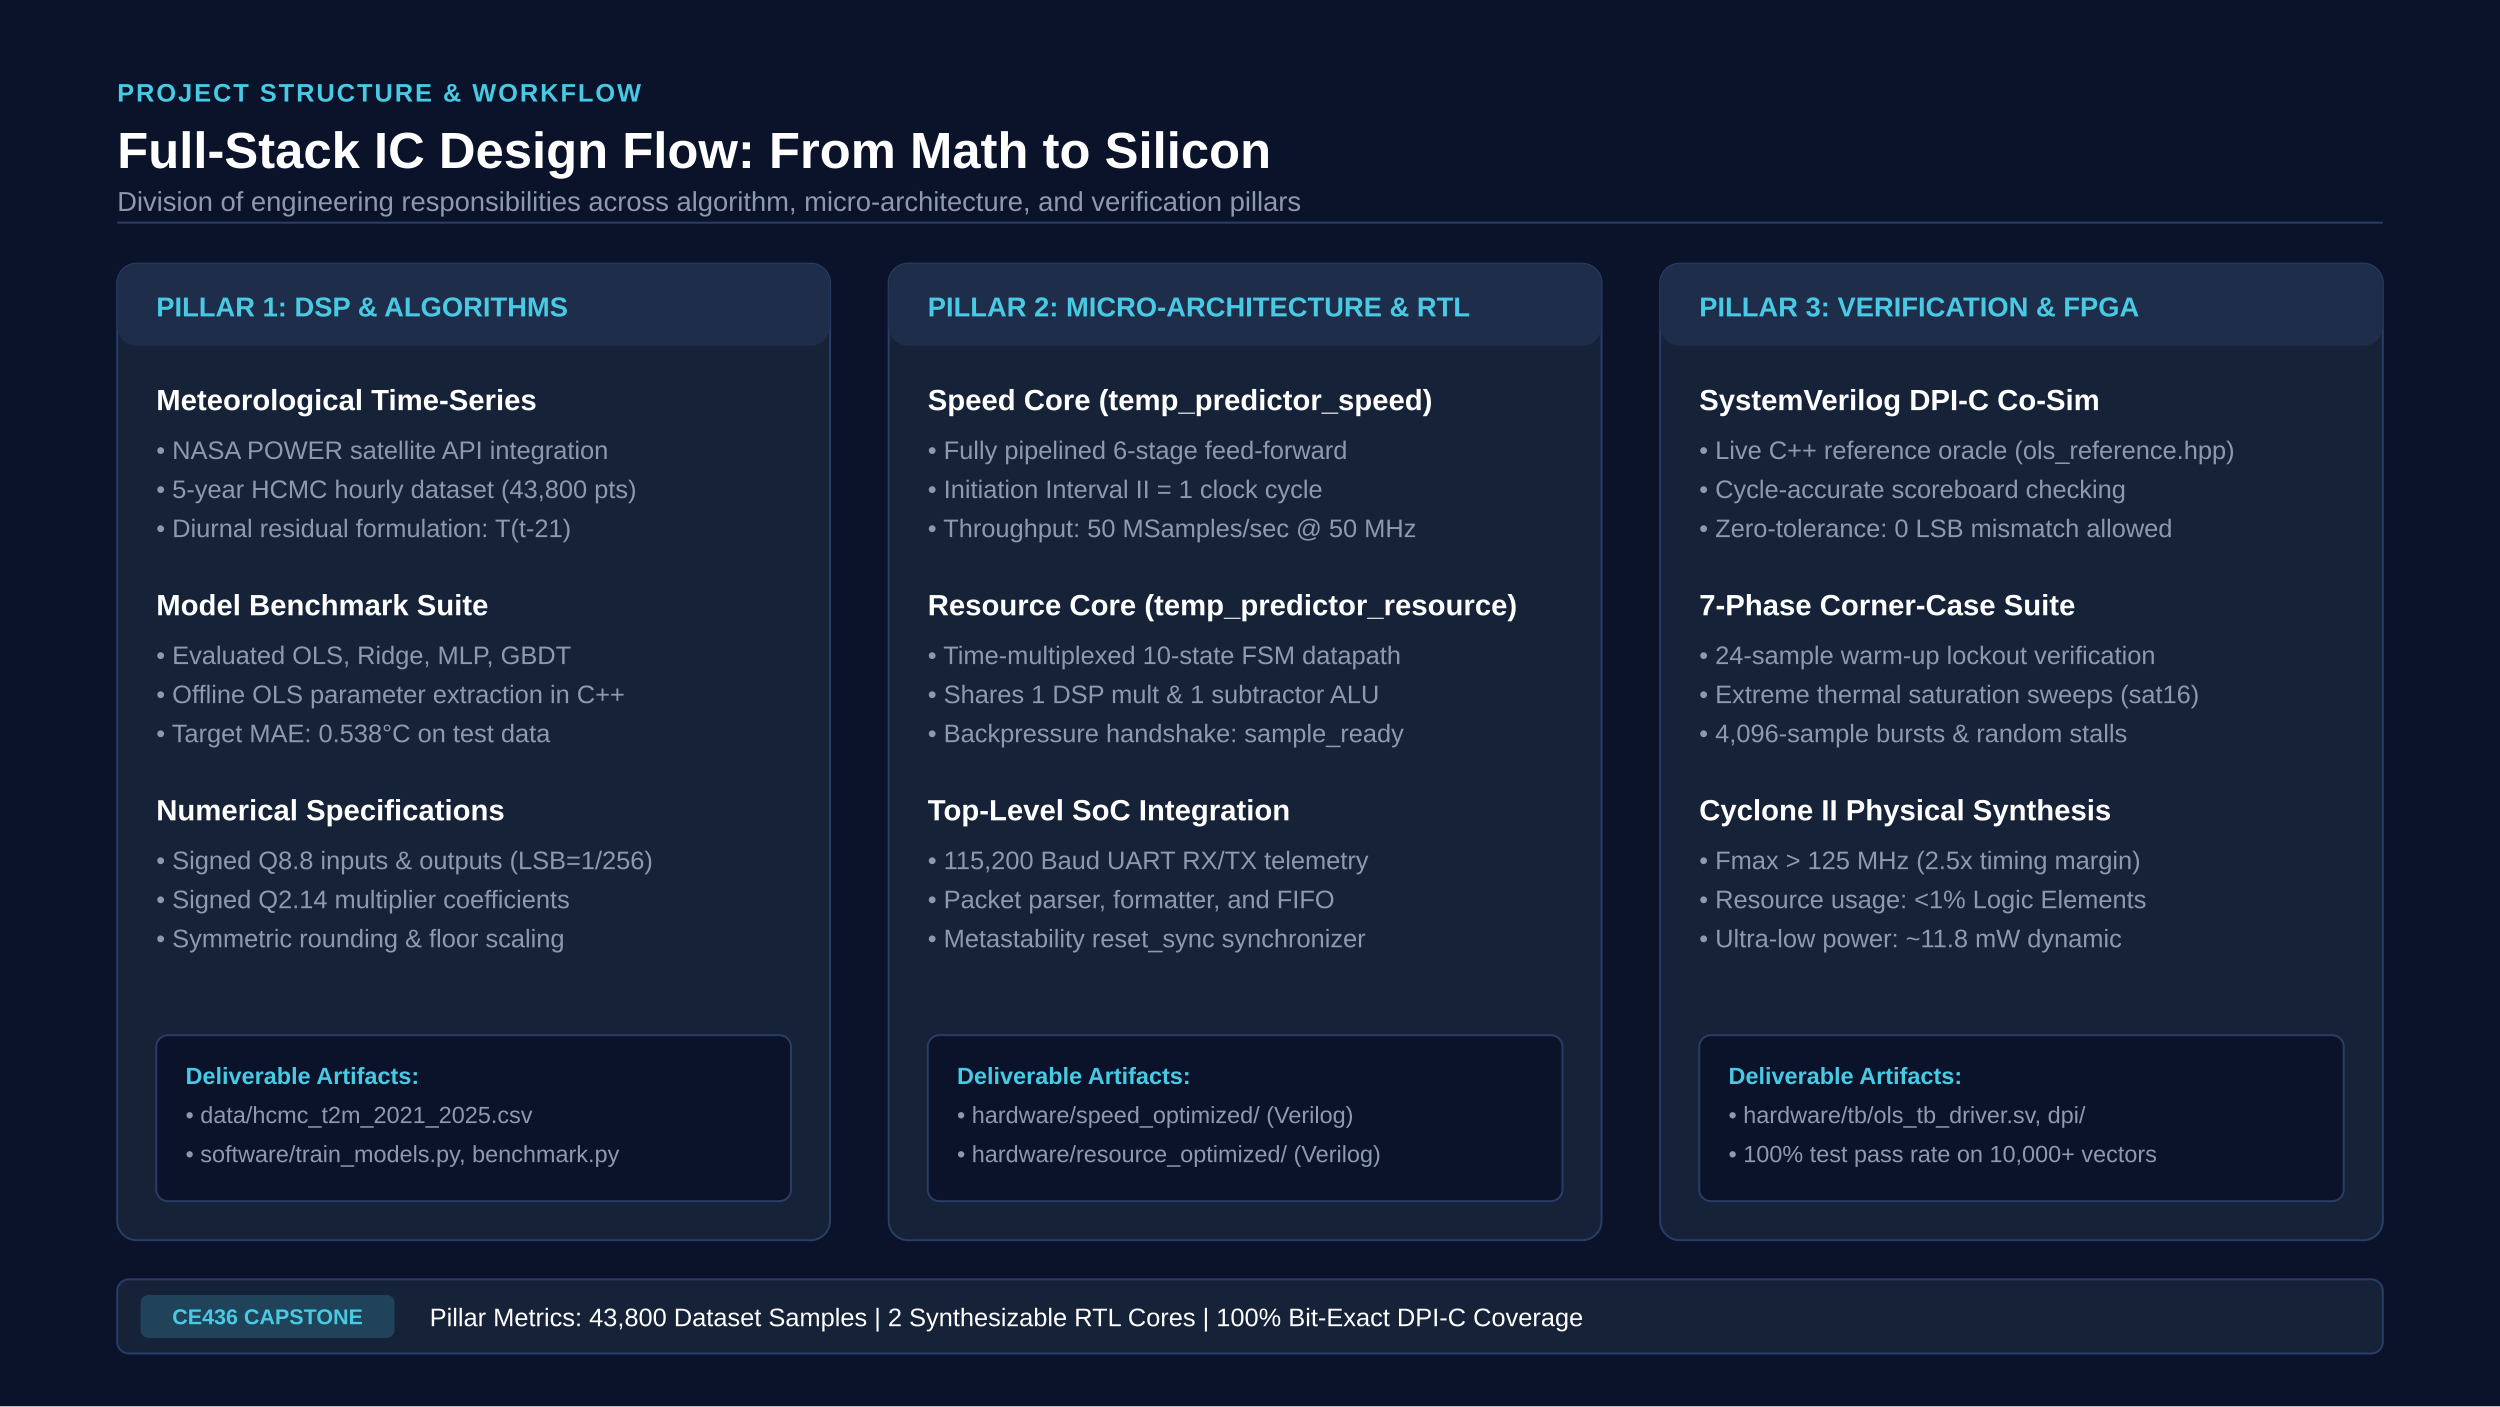
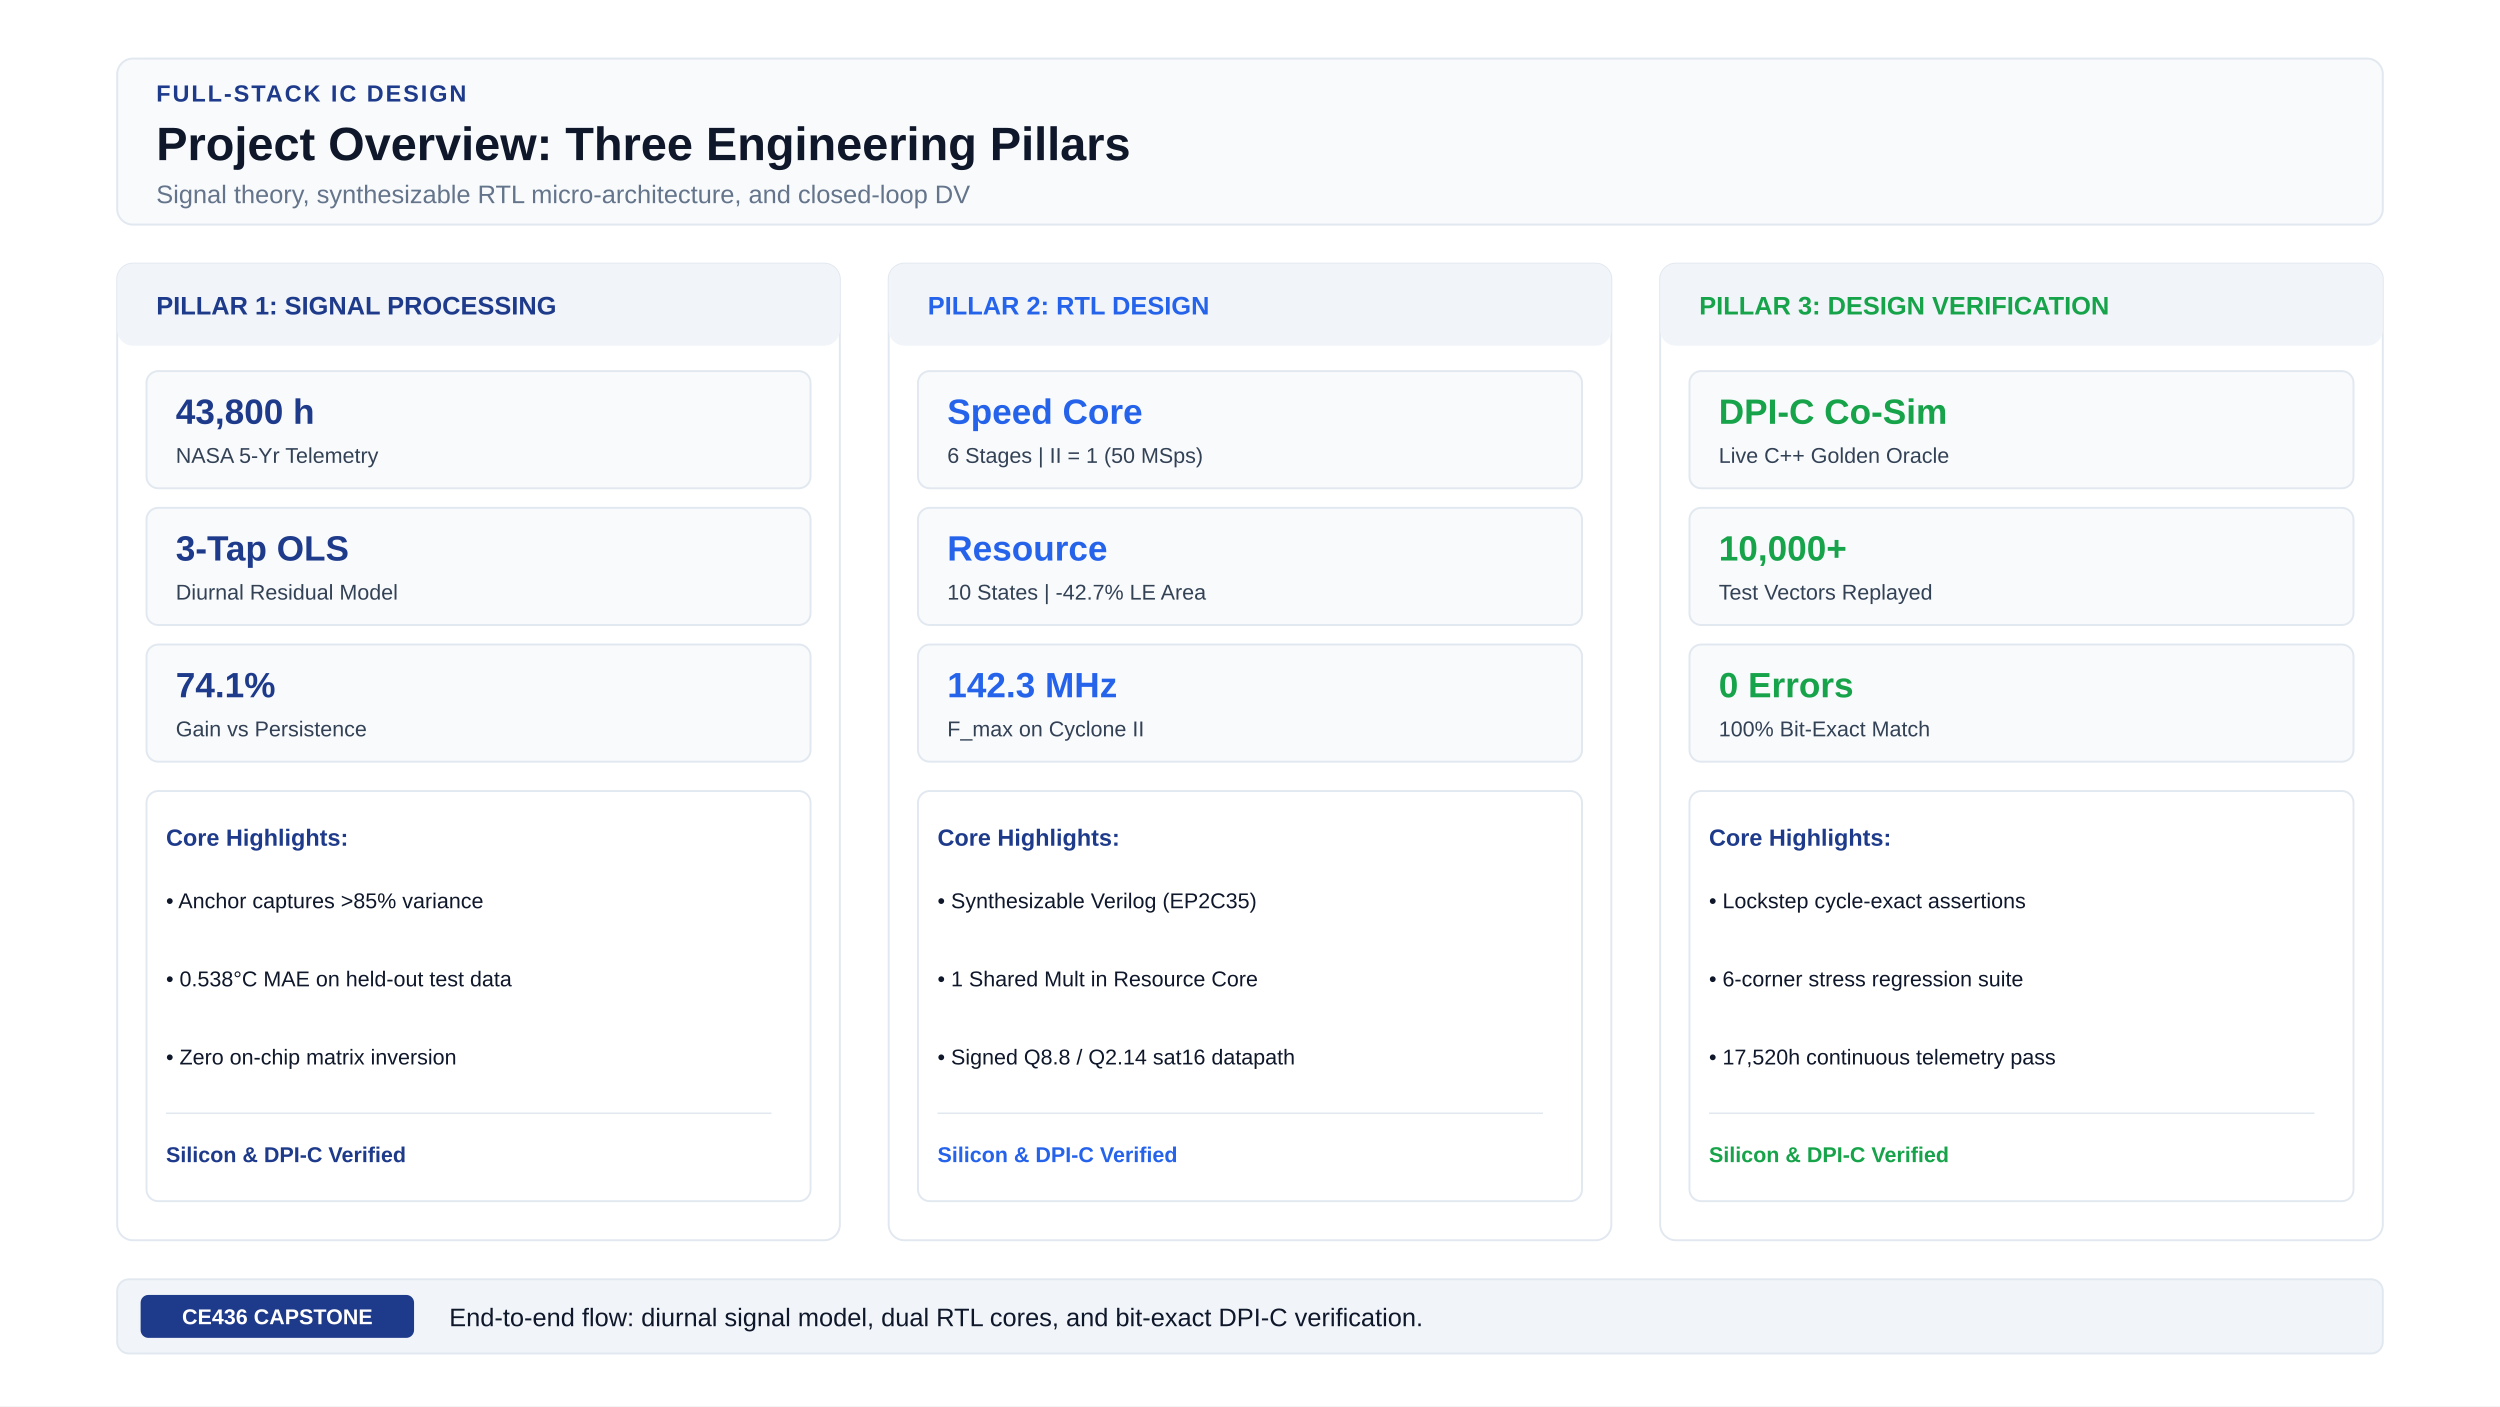
- <svg xmlns="http://www.w3.org/2000/svg" width="1280" height="720" viewBox="0 0 1280 720" data-pptx-page-role="section" lang="en" font-family="Arial, Segoe UI, sans-serif">
-   <rect id="bg" data-pptx-role="background" x="0" y="0" width="1280" height="720" fill="#0B132B" />
+ <svg xmlns="http://www.w3.org/2000/svg" width="1280" height="720" viewBox="0 0 1280 720" data-pptx-page-role="content" lang="en" font-family="Arial, Segoe UI, sans-serif">
+   <rect id="bg" data-pptx-role="background" x="0" y="0" width="1280" height="720" fill="#FFFFFF" />
  <g id="hdr_02" data-pptx-bounds="60 30 1160 85">
-     <text x="60" y="52" fill="#48CAE4" font-size="13" font-weight="bold" letter-spacing="1">PROJECT STRUCTURE &amp; WORKFLOW</text>
-     <text x="60" y="86" fill="#FFFFFF" font-size="26" font-weight="bold">Full-Stack IC Design Flow: From Math to Silicon</text>
-     <text x="60" y="108" fill="#8D99AE" font-size="14">Division of engineering responsibilities across algorithm, micro-architecture, and verification pillars</text>
-     <line x1="60" y1="114" x2="1220" y2="114" stroke="#2A3D66" stroke-width="1" />
+     <rect x="60" y="30" width="1160" height="85" fill="#F8FAFC" rx="8" stroke="#E2E8F0" stroke-width="1" />
+     <text x="80" y="52" fill="#1E3A8A" font-size="12" font-weight="bold" letter-spacing="1">FULL-STACK IC DESIGN</text>
+     <text x="80" y="82" fill="#0F172A" font-size="24" font-weight="bold">Project Overview: Three Engineering Pillars</text>
+     <text x="80" y="104" fill="#64748B" font-size="13">Signal theory, synthesizable RTL micro-architecture, and closed-loop DV</text>
  </g>
-   <g id="pillar_algo" data-pptx-bounds="60 135 365 500">
-     <rect x="60" y="135" width="365" height="500" rx="10" fill="#162238" stroke="#2A3D66" stroke-width="1" />
-     <rect x="60" y="135" width="365" height="42" rx="10" fill="#1E2D4A" />
-     <text x="80" y="162" fill="#48CAE4" font-size="14" font-weight="bold">PILLAR 1: DSP &amp; ALGORITHMS</text>
-     <text x="80" y="210" fill="#FFFFFF" font-size="15" font-weight="bold">Meteorological Time-Series</text>
-     <text x="80" y="235" fill="#8D99AE" font-size="13">• NASA POWER satellite API integration</text>
-     <text x="80" y="255" fill="#8D99AE" font-size="13">• 5-year HCMC hourly dataset (43,800 pts)</text>
-     <text x="80" y="275" fill="#8D99AE" font-size="13">• Diurnal residual formulation: T(t-21)</text>
-     <text x="80" y="315" fill="#FFFFFF" font-size="15" font-weight="bold">Model Benchmark Suite</text>
-     <text x="80" y="340" fill="#8D99AE" font-size="13">• Evaluated OLS, Ridge, MLP, GBDT</text>
-     <text x="80" y="360" fill="#8D99AE" font-size="13">• Offline OLS parameter extraction in C++</text>
-     <text x="80" y="380" fill="#8D99AE" font-size="13">• Target MAE: 0.538°C on test data</text>
-     <text x="80" y="420" fill="#FFFFFF" font-size="15" font-weight="bold">Numerical Specifications</text>
-     <text x="80" y="445" fill="#8D99AE" font-size="13">• Signed Q8.8 inputs &amp; outputs (LSB=1/256)</text>
-     <text x="80" y="465" fill="#8D99AE" font-size="13">• Signed Q2.14 multiplier coefficients</text>
-     <text x="80" y="485" fill="#8D99AE" font-size="13">• Symmetric rounding &amp; floor scaling</text>
-     <rect x="80" y="530" width="325" height="85" rx="6" fill="#0B132B" stroke="#2A3D66" stroke-width="1" />
-     <text x="95" y="555" fill="#48CAE4" font-size="12" font-weight="bold">Deliverable Artifacts:</text>
-     <text x="95" y="575" fill="#8D99AE" font-size="12">• data/hcmc_t2m_2021_2025.csv</text>
-     <text x="95" y="595" fill="#8D99AE" font-size="12">• software/train_models.py, benchmark.py</text>
+   <g id="pillar_dsp" data-pptx-bounds="60 135 370 500">
+     <rect x="60" y="135" width="370" height="500" rx="8" fill="#FFFFFF" stroke="#E2E8F0" stroke-width="1" />
+     <rect x="60" y="135" width="370" height="42" rx="8" fill="#F1F5F9" />
+     <text x="80" y="161" fill="#1E3A8A" font-size="13" font-weight="bold">PILLAR 1: SIGNAL PROCESSING</text>
+     <rect x="75" y="190" width="340" height="60" rx="6" fill="#F8FAFC" stroke="#E2E8F0" stroke-width="1" />
+     <text x="90" y="217" fill="#1E3A8A" font-size="18" font-weight="bold">43,800 h</text>
+     <text x="90" y="237" fill="#334155" font-size="11">NASA 5-Yr Telemetry</text>
+     <rect x="75" y="260" width="340" height="60" rx="6" fill="#F8FAFC" stroke="#E2E8F0" stroke-width="1" />
+     <text x="90" y="287" fill="#1E3A8A" font-size="18" font-weight="bold">3-Tap OLS</text>
+     <text x="90" y="307" fill="#334155" font-size="11">Diurnal Residual Model</text>
+     <rect x="75" y="330" width="340" height="60" rx="6" fill="#F8FAFC" stroke="#E2E8F0" stroke-width="1" />
+     <text x="90" y="357" fill="#1E3A8A" font-size="18" font-weight="bold">74.1%</text>
+     <text x="90" y="377" fill="#334155" font-size="11">Gain vs Persistence</text>
+     <rect x="75" y="405" width="340" height="210" rx="6" fill="#FFFFFF" stroke="#E2E8F0" stroke-width="1" />
+     <text x="85" y="433" fill="#1E3A8A" font-size="12" font-weight="bold">Core Highlights:</text>
+     <text x="85" y="465" fill="#0F172A" font-size="11">• Anchor captures &gt;85% variance</text>
+     <text x="85" y="505" fill="#0F172A" font-size="11">• 0.538°C MAE on held-out test data</text>
+     <text x="85" y="545" fill="#0F172A" font-size="11">• Zero on-chip matrix inversion</text>
+     <line x1="85" y1="570" x2="395" y2="570" stroke="#E2E8F0" stroke-width="0.8" />
+     <text x="85" y="595" fill="#1E3A8A" font-size="11" font-weight="bold">Silicon &amp; DPI-C Verified</text>
  </g>
-   <g id="pillar_rtl" data-pptx-bounds="455 135 365 500">
-     <rect x="455" y="135" width="365" height="500" rx="10" fill="#162238" stroke="#2A3D66" stroke-width="1" />
-     <rect x="455" y="135" width="365" height="42" rx="10" fill="#1E2D4A" />
-     <text x="475" y="162" fill="#48CAE4" font-size="14" font-weight="bold">PILLAR 2: MICRO-ARCHITECTURE &amp; RTL</text>
-     <text x="475" y="210" fill="#FFFFFF" font-size="15" font-weight="bold">Speed Core (temp_predictor_speed)</text>
-     <text x="475" y="235" fill="#8D99AE" font-size="13">• Fully pipelined 6-stage feed-forward</text>
-     <text x="475" y="255" fill="#8D99AE" font-size="13">• Initiation Interval II = 1 clock cycle</text>
-     <text x="475" y="275" fill="#8D99AE" font-size="13">• Throughput: 50 MSamples/sec @ 50 MHz</text>
-     <text x="475" y="315" fill="#FFFFFF" font-size="15" font-weight="bold">Resource Core (temp_predictor_resource)</text>
-     <text x="475" y="340" fill="#8D99AE" font-size="13">• Time-multiplexed 10-state FSM datapath</text>
-     <text x="475" y="360" fill="#8D99AE" font-size="13">• Shares 1 DSP mult &amp; 1 subtractor ALU</text>
-     <text x="475" y="380" fill="#8D99AE" font-size="13">• Backpressure handshake: sample_ready</text>
-     <text x="475" y="420" fill="#FFFFFF" font-size="15" font-weight="bold">Top-Level SoC Integration</text>
-     <text x="475" y="445" fill="#8D99AE" font-size="13">• 115,200 Baud UART RX/TX telemetry</text>
-     <text x="475" y="465" fill="#8D99AE" font-size="13">• Packet parser, formatter, and FIFO</text>
-     <text x="475" y="485" fill="#8D99AE" font-size="13">• Metastability reset_sync synchronizer</text>
-     <rect x="475" y="530" width="325" height="85" rx="6" fill="#0B132B" stroke="#2A3D66" stroke-width="1" />
-     <text x="490" y="555" fill="#48CAE4" font-size="12" font-weight="bold">Deliverable Artifacts:</text>
-     <text x="490" y="575" fill="#8D99AE" font-size="12">• hardware/speed_optimized/ (Verilog)</text>
-     <text x="490" y="595" fill="#8D99AE" font-size="12">• hardware/resource_optimized/ (Verilog)</text>
+   <g id="pillar_rtl" data-pptx-bounds="455 135 370 500">
+     <rect x="455" y="135" width="370" height="500" rx="8" fill="#FFFFFF" stroke="#E2E8F0" stroke-width="1" />
+     <rect x="455" y="135" width="370" height="42" rx="8" fill="#F1F5F9" />
+     <text x="475" y="161" fill="#2563EB" font-size="13" font-weight="bold">PILLAR 2: RTL DESIGN</text>
+     <rect x="470" y="190" width="340" height="60" rx="6" fill="#F8FAFC" stroke="#E2E8F0" stroke-width="1" />
+     <text x="485" y="217" fill="#2563EB" font-size="18" font-weight="bold">Speed Core</text>
+     <text x="485" y="237" fill="#334155" font-size="11">6 Stages | II = 1 (50 MSps)</text>
+     <rect x="470" y="260" width="340" height="60" rx="6" fill="#F8FAFC" stroke="#E2E8F0" stroke-width="1" />
+     <text x="485" y="287" fill="#2563EB" font-size="18" font-weight="bold">Resource</text>
+     <text x="485" y="307" fill="#334155" font-size="11">10 States | -42.7% LE Area</text>
+     <rect x="470" y="330" width="340" height="60" rx="6" fill="#F8FAFC" stroke="#E2E8F0" stroke-width="1" />
+     <text x="485" y="357" fill="#2563EB" font-size="18" font-weight="bold">142.3 MHz</text>
+     <text x="485" y="377" fill="#334155" font-size="11">F_max on Cyclone II</text>
+     <rect x="470" y="405" width="340" height="210" rx="6" fill="#FFFFFF" stroke="#E2E8F0" stroke-width="1" />
+     <text x="480" y="433" fill="#1E3A8A" font-size="12" font-weight="bold">Core Highlights:</text>
+     <text x="480" y="465" fill="#0F172A" font-size="11">• Synthesizable Verilog (EP2C35)</text>
+     <text x="480" y="505" fill="#0F172A" font-size="11">• 1 Shared Mult in Resource Core</text>
+     <text x="480" y="545" fill="#0F172A" font-size="11">• Signed Q8.8 / Q2.14 sat16 datapath</text>
+     <line x1="480" y1="570" x2="790" y2="570" stroke="#E2E8F0" stroke-width="0.8" />
+     <text x="480" y="595" fill="#2563EB" font-size="11" font-weight="bold">Silicon &amp; DPI-C Verified</text>
  </g>
  <g id="pillar_dv" data-pptx-bounds="850 135 370 500">
-     <rect x="850" y="135" width="370" height="500" rx="10" fill="#162238" stroke="#2A3D66" stroke-width="1" />
-     <rect x="850" y="135" width="370" height="42" rx="10" fill="#1E2D4A" />
-     <text x="870" y="162" fill="#48CAE4" font-size="14" font-weight="bold">PILLAR 3: VERIFICATION &amp; FPGA</text>
-     <text x="870" y="210" fill="#FFFFFF" font-size="15" font-weight="bold">SystemVerilog DPI-C Co-Sim</text>
-     <text x="870" y="235" fill="#8D99AE" font-size="13">• Live C++ reference oracle (ols_reference.hpp)</text>
-     <text x="870" y="255" fill="#8D99AE" font-size="13">• Cycle-accurate scoreboard checking</text>
-     <text x="870" y="275" fill="#8D99AE" font-size="13">• Zero-tolerance: 0 LSB mismatch allowed</text>
-     <text x="870" y="315" fill="#FFFFFF" font-size="15" font-weight="bold">7-Phase Corner-Case Suite</text>
-     <text x="870" y="340" fill="#8D99AE" font-size="13">• 24-sample warm-up lockout verification</text>
-     <text x="870" y="360" fill="#8D99AE" font-size="13">• Extreme thermal saturation sweeps (sat16)</text>
-     <text x="870" y="380" fill="#8D99AE" font-size="13">• 4,096-sample bursts &amp; random stalls</text>
-     <text x="870" y="420" fill="#FFFFFF" font-size="15" font-weight="bold">Cyclone II Physical Synthesis</text>
-     <text x="870" y="445" fill="#8D99AE" font-size="13">• Fmax &gt; 125 MHz (2.5x timing margin)</text>
-     <text x="870" y="465" fill="#8D99AE" font-size="13">• Resource usage: &lt;1% Logic Elements</text>
-     <text x="870" y="485" fill="#8D99AE" font-size="13">• Ultra-low power: ~11.8 mW dynamic</text>
-     <rect x="870" y="530" width="330" height="85" rx="6" fill="#0B132B" stroke="#2A3D66" stroke-width="1" />
-     <text x="885" y="555" fill="#48CAE4" font-size="12" font-weight="bold">Deliverable Artifacts:</text>
-     <text x="885" y="575" fill="#8D99AE" font-size="12">• hardware/tb/ols_tb_driver.sv, dpi/</text>
-     <text x="885" y="595" fill="#8D99AE" font-size="12">• 100% test pass rate on 10,000+ vectors</text>
+     <rect x="850" y="135" width="370" height="500" rx="8" fill="#FFFFFF" stroke="#E2E8F0" stroke-width="1" />
+     <rect x="850" y="135" width="370" height="42" rx="8" fill="#F1F5F9" />
+     <text x="870" y="161" fill="#16A34A" font-size="13" font-weight="bold">PILLAR 3: DESIGN VERIFICATION</text>
+     <rect x="865" y="190" width="340" height="60" rx="6" fill="#F8FAFC" stroke="#E2E8F0" stroke-width="1" />
+     <text x="880" y="217" fill="#16A34A" font-size="18" font-weight="bold">DPI-C Co-Sim</text>
+     <text x="880" y="237" fill="#334155" font-size="11">Live C++ Golden Oracle</text>
+     <rect x="865" y="260" width="340" height="60" rx="6" fill="#F8FAFC" stroke="#E2E8F0" stroke-width="1" />
+     <text x="880" y="287" fill="#16A34A" font-size="18" font-weight="bold">10,000+</text>
+     <text x="880" y="307" fill="#334155" font-size="11">Test Vectors Replayed</text>
+     <rect x="865" y="330" width="340" height="60" rx="6" fill="#F8FAFC" stroke="#E2E8F0" stroke-width="1" />
+     <text x="880" y="357" fill="#16A34A" font-size="18" font-weight="bold">0 Errors</text>
+     <text x="880" y="377" fill="#334155" font-size="11">100% Bit-Exact Match</text>
+     <rect x="865" y="405" width="340" height="210" rx="6" fill="#FFFFFF" stroke="#E2E8F0" stroke-width="1" />
+     <text x="875" y="433" fill="#1E3A8A" font-size="12" font-weight="bold">Core Highlights:</text>
+     <text x="875" y="465" fill="#0F172A" font-size="11">• Lockstep cycle-exact assertions</text>
+     <text x="875" y="505" fill="#0F172A" font-size="11">• 6-corner stress regression suite</text>
+     <text x="875" y="545" fill="#0F172A" font-size="11">• 17,520h continuous telemetry pass</text>
+     <line x1="875" y1="570" x2="1185" y2="570" stroke="#E2E8F0" stroke-width="0.8" />
+     <text x="875" y="595" fill="#16A34A" font-size="11" font-weight="bold">Silicon &amp; DPI-C Verified</text>
  </g>
  <g id="ftr_02" data-pptx-bounds="60 655 1160 40">
-     <rect x="60" y="655" width="1160" height="38" rx="6" fill="#162238" stroke="#2A3D66" stroke-width="1" />
-     <rect x="72" y="663" width="130" height="22" rx="4" fill="#48CAE4" fill-opacity="0.2" />
-     <text x="137" y="678" fill="#48CAE4" font-size="11" font-weight="bold" text-anchor="middle">CE436 CAPSTONE</text>
-     <text x="220" y="679" fill="#FFFFFF" font-size="13">Pillar Metrics: 43,800 Dataset Samples | 2 Synthesizable RTL Cores | 100% Bit-Exact DPI-C Coverage</text>
+     <rect x="60" y="655" width="1160" height="38" rx="6" fill="#F1F5F9" stroke="#E2E8F0" stroke-width="1" />
+     <rect x="72" y="663" width="140" height="22" rx="4" fill="#1E3A8A" />
+     <text x="142" y="678" fill="#FFFFFF" font-size="11" font-weight="bold" text-anchor="middle">CE436 CAPSTONE</text>
+     <text x="230" y="679" fill="#0F172A" font-size="13" font-weight="500">End-to-end flow: diurnal signal model, dual RTL cores, and bit-exact DPI-C verification.</text>
  </g>
</svg>
